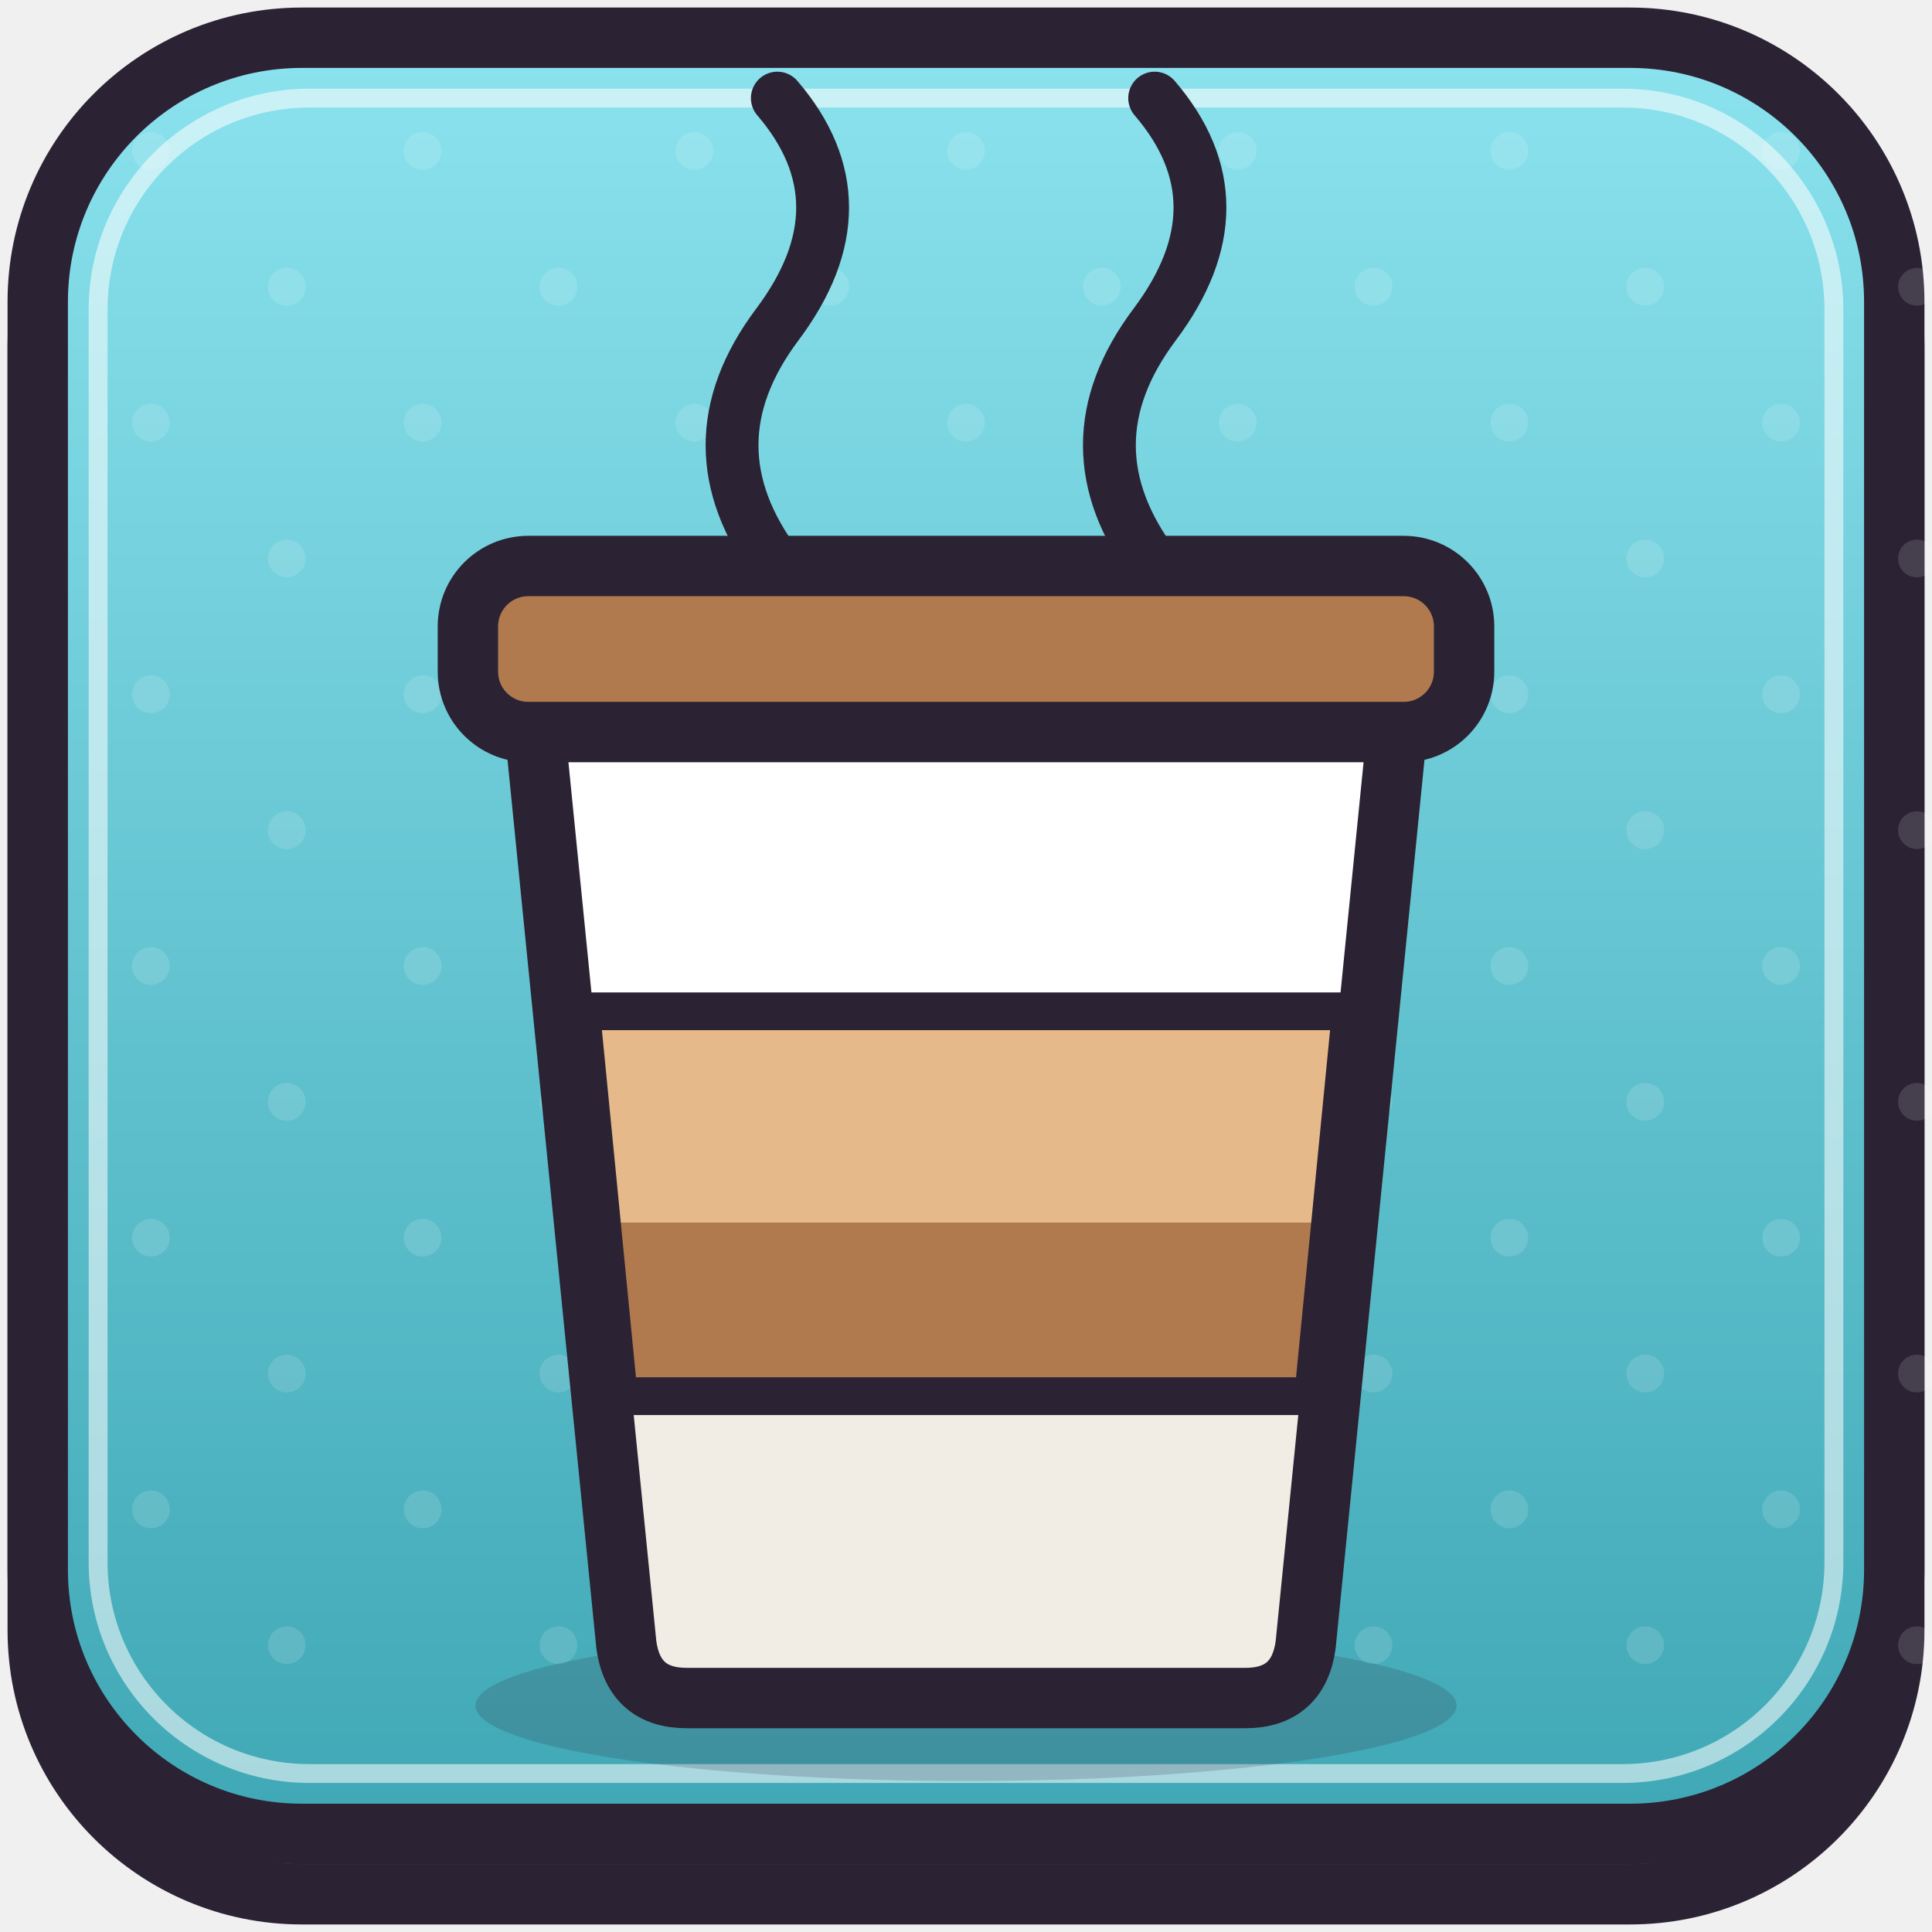
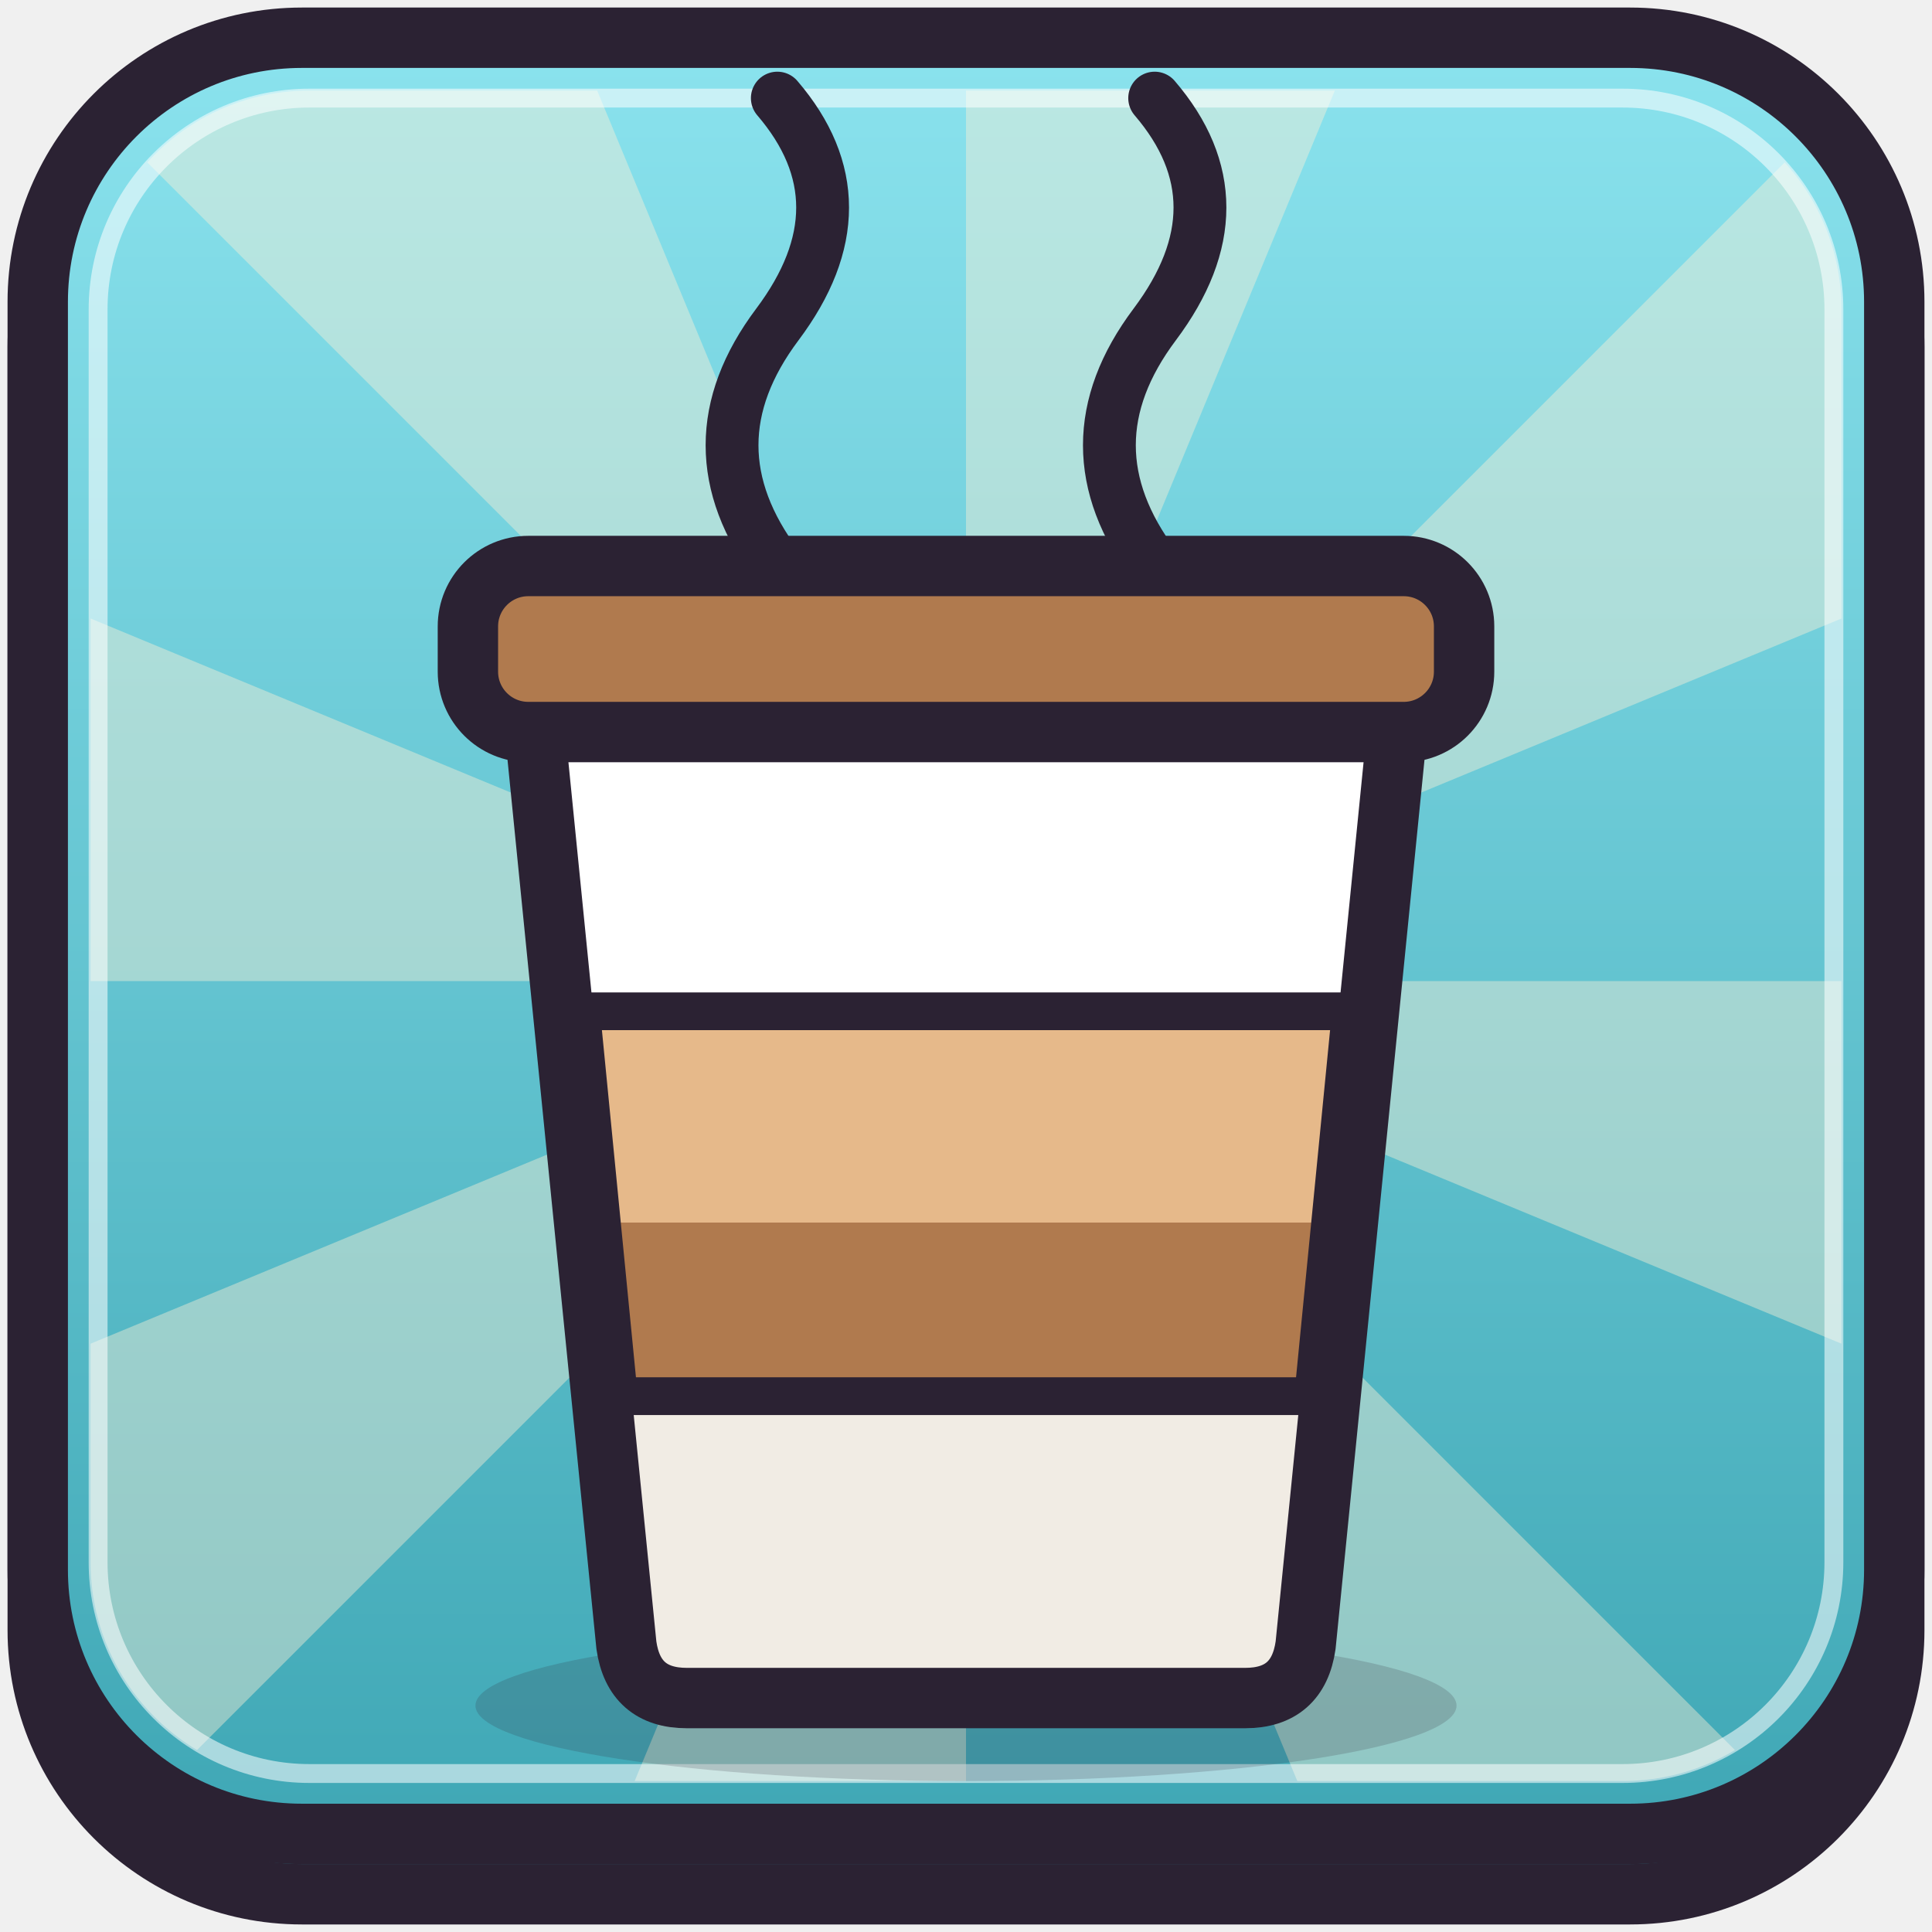
<svg xmlns="http://www.w3.org/2000/svg" width="512" height="512" viewBox="0 0 512 512">
  <defs>
    <linearGradient id="g1" x1="0" y1="0" x2="0" y2="1">
      <stop offset="0" stop-color="#FFFFFF" />
      <stop offset="0.6" stop-color="#FFFFFF" />
      <stop offset="0.6" stop-color="#F1ECE4" />
      <stop offset="1" stop-color="#F1ECE4" />
    </linearGradient>
    <linearGradient id="g2" x1="0" y1="0" x2="0" y2="1">
      <stop offset="0" stop-color="#E6B98A" />
      <stop offset="0.55" stop-color="#E6B98A" />
      <stop offset="0.55" stop-color="#B07A4E" />
      <stop offset="1" stop-color="#B07A4E" />
    </linearGradient>
    <linearGradient id="g3" x1="0" y1="0" x2="0" y2="1">
      <stop offset="0" stop-color="#8BE3EE" />
      <stop offset="1" stop-color="#3FA7B5" />
    </linearGradient>
+     <clipPath id="c4">
+       <rect x="24" y="24" width="464" height="448" rx="58" />
+     </clipPath>
  </defs>
  <rect x="10" y="22" width="492" height="480" rx="70" fill="#2A7480" stroke="#2B2233" stroke-width="16" stroke-linejoin="round" stroke-linecap="round" />
  <rect x="10" y="10" width="492" height="476" rx="70" fill="url(#g3)" stroke="#2B2233" stroke-width="16" stroke-linejoin="round" stroke-linecap="round" />
-   <g clip-path="inset(14px round 64px)">
-     <circle cx="40" cy="40" r="5" fill="#FFFFFF" opacity="0.13" />
-     <circle cx="40" cy="112" r="5" fill="#FFFFFF" opacity="0.13" />
-     <circle cx="40" cy="184" r="5" fill="#FFFFFF" opacity="0.13" />
-     <circle cx="40" cy="256" r="5" fill="#FFFFFF" opacity="0.13" />
-     <circle cx="40" cy="328" r="5" fill="#FFFFFF" opacity="0.13" />
-     <circle cx="40" cy="400" r="5" fill="#FFFFFF" opacity="0.13" />
-     <circle cx="76" cy="76" r="5" fill="#FFFFFF" opacity="0.13" />
-     <circle cx="76" cy="148" r="5" fill="#FFFFFF" opacity="0.13" />
-     <circle cx="76" cy="220" r="5" fill="#FFFFFF" opacity="0.13" />
-     <circle cx="76" cy="292" r="5" fill="#FFFFFF" opacity="0.13" />
-     <circle cx="76" cy="364" r="5" fill="#FFFFFF" opacity="0.13" />
-     <circle cx="76" cy="436" r="5" fill="#FFFFFF" opacity="0.13" />
-     <circle cx="112" cy="40" r="5" fill="#FFFFFF" opacity="0.13" />
-     <circle cx="112" cy="112" r="5" fill="#FFFFFF" opacity="0.13" />
-     <circle cx="112" cy="184" r="5" fill="#FFFFFF" opacity="0.13" />
-     <circle cx="112" cy="256" r="5" fill="#FFFFFF" opacity="0.13" />
-     <circle cx="112" cy="328" r="5" fill="#FFFFFF" opacity="0.13" />
-     <circle cx="112" cy="400" r="5" fill="#FFFFFF" opacity="0.13" />
-     <circle cx="148" cy="76" r="5" fill="#FFFFFF" opacity="0.13" />
-     <circle cx="148" cy="148" r="5" fill="#FFFFFF" opacity="0.13" />
-     <circle cx="148" cy="220" r="5" fill="#FFFFFF" opacity="0.13" />
-     <circle cx="148" cy="292" r="5" fill="#FFFFFF" opacity="0.13" />
-     <circle cx="148" cy="364" r="5" fill="#FFFFFF" opacity="0.13" />
-     <circle cx="148" cy="436" r="5" fill="#FFFFFF" opacity="0.13" />
-     <circle cx="184" cy="40" r="5" fill="#FFFFFF" opacity="0.13" />
-     <circle cx="184" cy="112" r="5" fill="#FFFFFF" opacity="0.13" />
-     <circle cx="184" cy="184" r="5" fill="#FFFFFF" opacity="0.13" />
-     <circle cx="184" cy="256" r="5" fill="#FFFFFF" opacity="0.13" />
-     <circle cx="184" cy="328" r="5" fill="#FFFFFF" opacity="0.13" />
-     <circle cx="184" cy="400" r="5" fill="#FFFFFF" opacity="0.13" />
-     <circle cx="220" cy="76" r="5" fill="#FFFFFF" opacity="0.13" />
-     <circle cx="220" cy="148" r="5" fill="#FFFFFF" opacity="0.13" />
-     <circle cx="220" cy="220" r="5" fill="#FFFFFF" opacity="0.13" />
-     <circle cx="220" cy="292" r="5" fill="#FFFFFF" opacity="0.13" />
-     <circle cx="220" cy="364" r="5" fill="#FFFFFF" opacity="0.13" />
-     <circle cx="220" cy="436" r="5" fill="#FFFFFF" opacity="0.13" />
-     <circle cx="256" cy="40" r="5" fill="#FFFFFF" opacity="0.13" />
-     <circle cx="256" cy="112" r="5" fill="#FFFFFF" opacity="0.13" />
-     <circle cx="256" cy="184" r="5" fill="#FFFFFF" opacity="0.13" />
-     <circle cx="256" cy="256" r="5" fill="#FFFFFF" opacity="0.13" />
-     <circle cx="256" cy="328" r="5" fill="#FFFFFF" opacity="0.13" />
-     <circle cx="256" cy="400" r="5" fill="#FFFFFF" opacity="0.13" />
-     <circle cx="292" cy="76" r="5" fill="#FFFFFF" opacity="0.13" />
-     <circle cx="292" cy="148" r="5" fill="#FFFFFF" opacity="0.13" />
-     <circle cx="292" cy="220" r="5" fill="#FFFFFF" opacity="0.13" />
-     <circle cx="292" cy="292" r="5" fill="#FFFFFF" opacity="0.13" />
-     <circle cx="292" cy="364" r="5" fill="#FFFFFF" opacity="0.13" />
-     <circle cx="292" cy="436" r="5" fill="#FFFFFF" opacity="0.13" />
-     <circle cx="328" cy="40" r="5" fill="#FFFFFF" opacity="0.13" />
-     <circle cx="328" cy="112" r="5" fill="#FFFFFF" opacity="0.13" />
-     <circle cx="328" cy="184" r="5" fill="#FFFFFF" opacity="0.13" />
-     <circle cx="328" cy="256" r="5" fill="#FFFFFF" opacity="0.13" />
-     <circle cx="328" cy="328" r="5" fill="#FFFFFF" opacity="0.13" />
-     <circle cx="328" cy="400" r="5" fill="#FFFFFF" opacity="0.13" />
-     <circle cx="364" cy="76" r="5" fill="#FFFFFF" opacity="0.13" />
-     <circle cx="364" cy="148" r="5" fill="#FFFFFF" opacity="0.13" />
-     <circle cx="364" cy="220" r="5" fill="#FFFFFF" opacity="0.13" />
-     <circle cx="364" cy="292" r="5" fill="#FFFFFF" opacity="0.13" />
-     <circle cx="364" cy="364" r="5" fill="#FFFFFF" opacity="0.13" />
-     <circle cx="364" cy="436" r="5" fill="#FFFFFF" opacity="0.13" />
-     <circle cx="400" cy="40" r="5" fill="#FFFFFF" opacity="0.13" />
-     <circle cx="400" cy="112" r="5" fill="#FFFFFF" opacity="0.13" />
-     <circle cx="400" cy="184" r="5" fill="#FFFFFF" opacity="0.13" />
-     <circle cx="400" cy="256" r="5" fill="#FFFFFF" opacity="0.13" />
-     <circle cx="400" cy="328" r="5" fill="#FFFFFF" opacity="0.13" />
-     <circle cx="400" cy="400" r="5" fill="#FFFFFF" opacity="0.13" />
-     <circle cx="436" cy="76" r="5" fill="#FFFFFF" opacity="0.13" />
-     <circle cx="436" cy="148" r="5" fill="#FFFFFF" opacity="0.13" />
-     <circle cx="436" cy="220" r="5" fill="#FFFFFF" opacity="0.13" />
-     <circle cx="436" cy="292" r="5" fill="#FFFFFF" opacity="0.13" />
-     <circle cx="436" cy="364" r="5" fill="#FFFFFF" opacity="0.13" />
-     <circle cx="436" cy="436" r="5" fill="#FFFFFF" opacity="0.13" />
-     <circle cx="472" cy="40" r="5" fill="#FFFFFF" opacity="0.13" />
-     <circle cx="472" cy="112" r="5" fill="#FFFFFF" opacity="0.13" />
-     <circle cx="472" cy="184" r="5" fill="#FFFFFF" opacity="0.13" />
-     <circle cx="472" cy="256" r="5" fill="#FFFFFF" opacity="0.13" />
-     <circle cx="472" cy="328" r="5" fill="#FFFFFF" opacity="0.13" />
-     <circle cx="472" cy="400" r="5" fill="#FFFFFF" opacity="0.13" />
-     <circle cx="508" cy="76" r="5" fill="#FFFFFF" opacity="0.13" />
-     <circle cx="508" cy="148" r="5" fill="#FFFFFF" opacity="0.13" />
-     <circle cx="508" cy="220" r="5" fill="#FFFFFF" opacity="0.13" />
-     <circle cx="508" cy="292" r="5" fill="#FFFFFF" opacity="0.13" />
-     <circle cx="508" cy="364" r="5" fill="#FFFFFF" opacity="0.13" />
-     <circle cx="508" cy="436" r="5" fill="#FFFFFF" opacity="0.13" />
+   <g clip-path="url(#c4)">
+     <path d="M256,260 L256.0,-160.0 L416.7,-128.0 Z" fill="#FFF1D6" opacity="0.42" />
+     <path d="M256,260 L553.0,-37.0 L644.0,99.3 Z" fill="#FFF1D6" opacity="0.42" />
+     <path d="M256,260 L676.0,260.0 L644.0,420.7 Z" fill="#FFF1D6" opacity="0.42" />
+     <path d="M256,260 L553.0,557.0 L416.7,648.0 Z" fill="#FFF1D6" opacity="0.42" />
+     <path d="M256,260 L256.0,680.0 L95.3,648.0 Z" fill="#FFF1D6" opacity="0.42" />
+     <path d="M256,260 L-41.0,557.0 L-132.0,420.7 Z" fill="#FFF1D6" opacity="0.42" />
+     <path d="M256,260 L-164.0,260.0 L-132.0,99.3 Z" fill="#FFF1D6" opacity="0.42" />
+     <path d="M256,260 L-41.0,-37.0 L95.3,-128.0 Z" fill="#FFF1D6" opacity="0.42" />
  </g>
  <rect x="26" y="26" width="460" height="444" rx="56" fill="none" stroke="#FFFFFF" stroke-width="5" opacity="0.55" />
  <path d="M206,150 Q182,118 206,86 Q230,54 206,26" fill="none" stroke="#2B2233" stroke-width="14" stroke-linejoin="round" stroke-linecap="round" />
  <path d="M306,150 Q282,118 306,86 Q330,54 306,26" fill="none" stroke="#2B2233" stroke-width="14" stroke-linejoin="round" stroke-linecap="round" />
  <ellipse cx="256" cy="452" rx="130" ry="20" fill="#2B2233" opacity="0.18" />
  <path d="M140,176 L372,176 L346,436 Q344,450 330,450 L182,450 Q168,450 166,436 Z" fill="url(#g1)" stroke="#2B2233" stroke-width="16" stroke-linejoin="round" stroke-linecap="round" />
  <path d="M154,268 L358,268 L348,370 L164,370 Z" fill="url(#g2)" stroke="#2B2233" stroke-width="10" stroke-linejoin="round" stroke-linecap="round" />
  <rect x="124" y="150" width="264" height="44" rx="16" fill="#B07A4E" stroke="#2B2233" stroke-width="16" stroke-linejoin="round" stroke-linecap="round" />
  <ellipse cx="186" cy="220" rx="18" ry="8" fill="#FFFFFF" opacity="0.85" transform="rotate(-10 186 220)" />
</svg>
